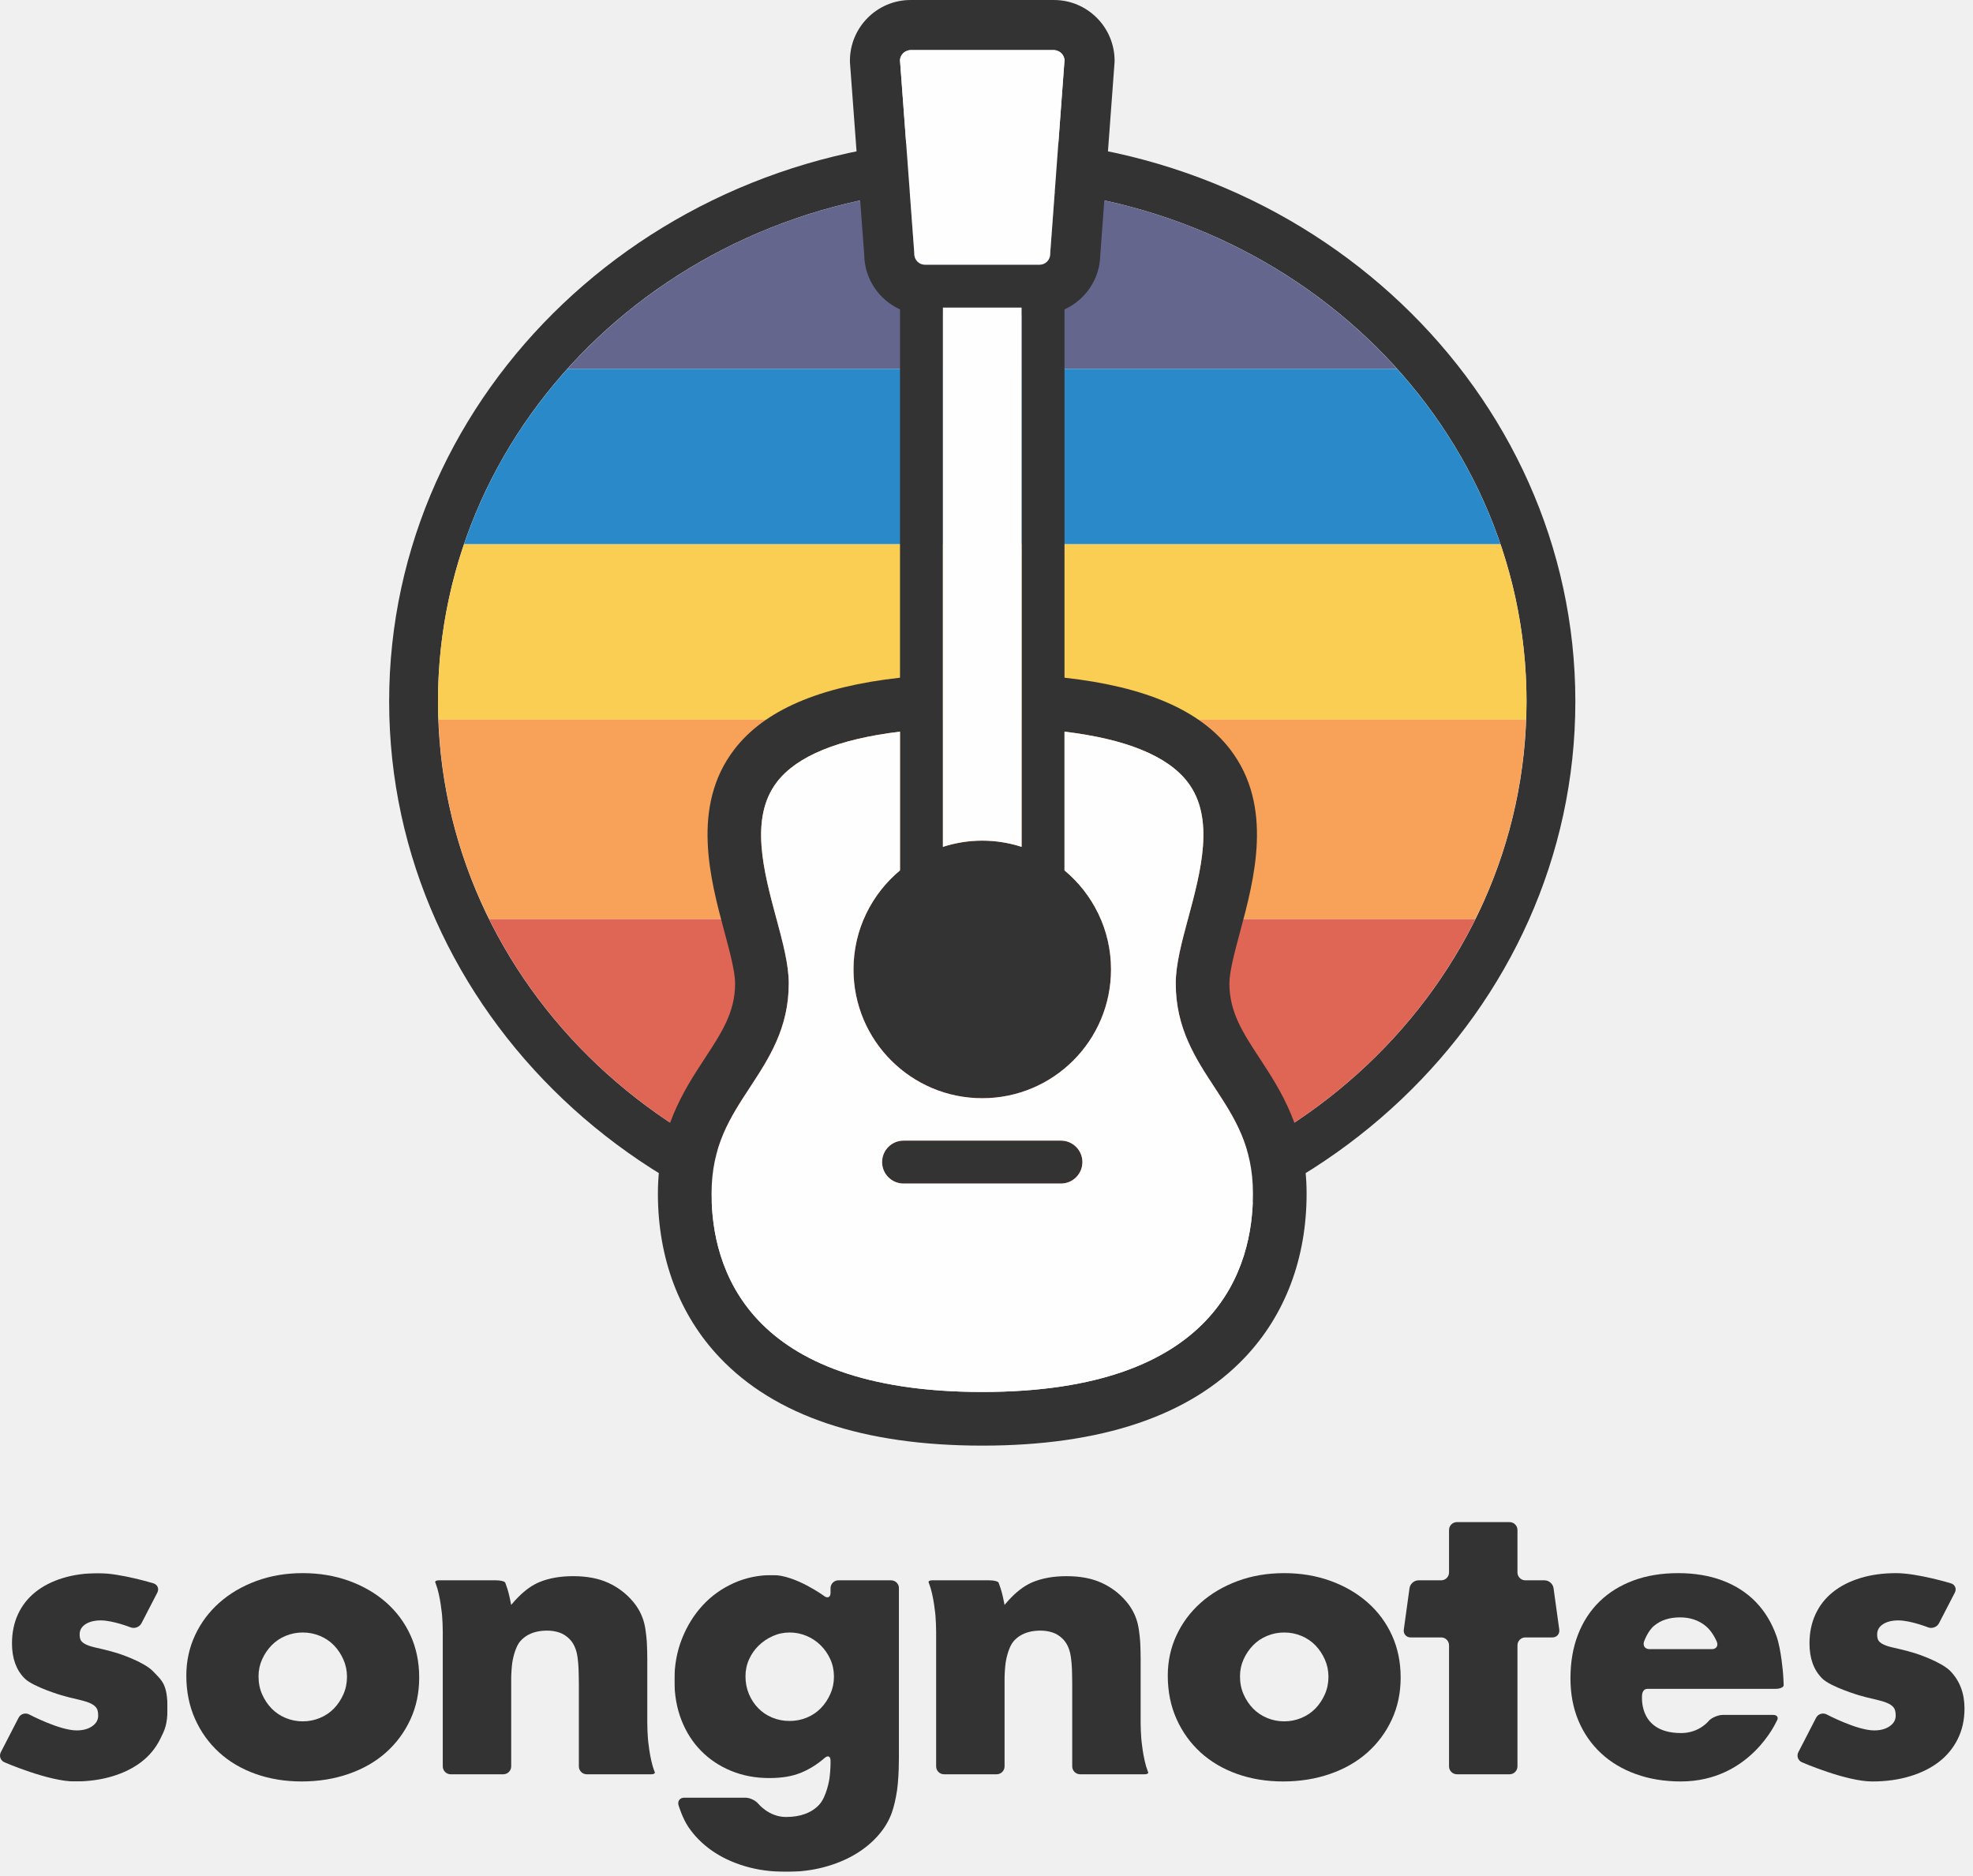
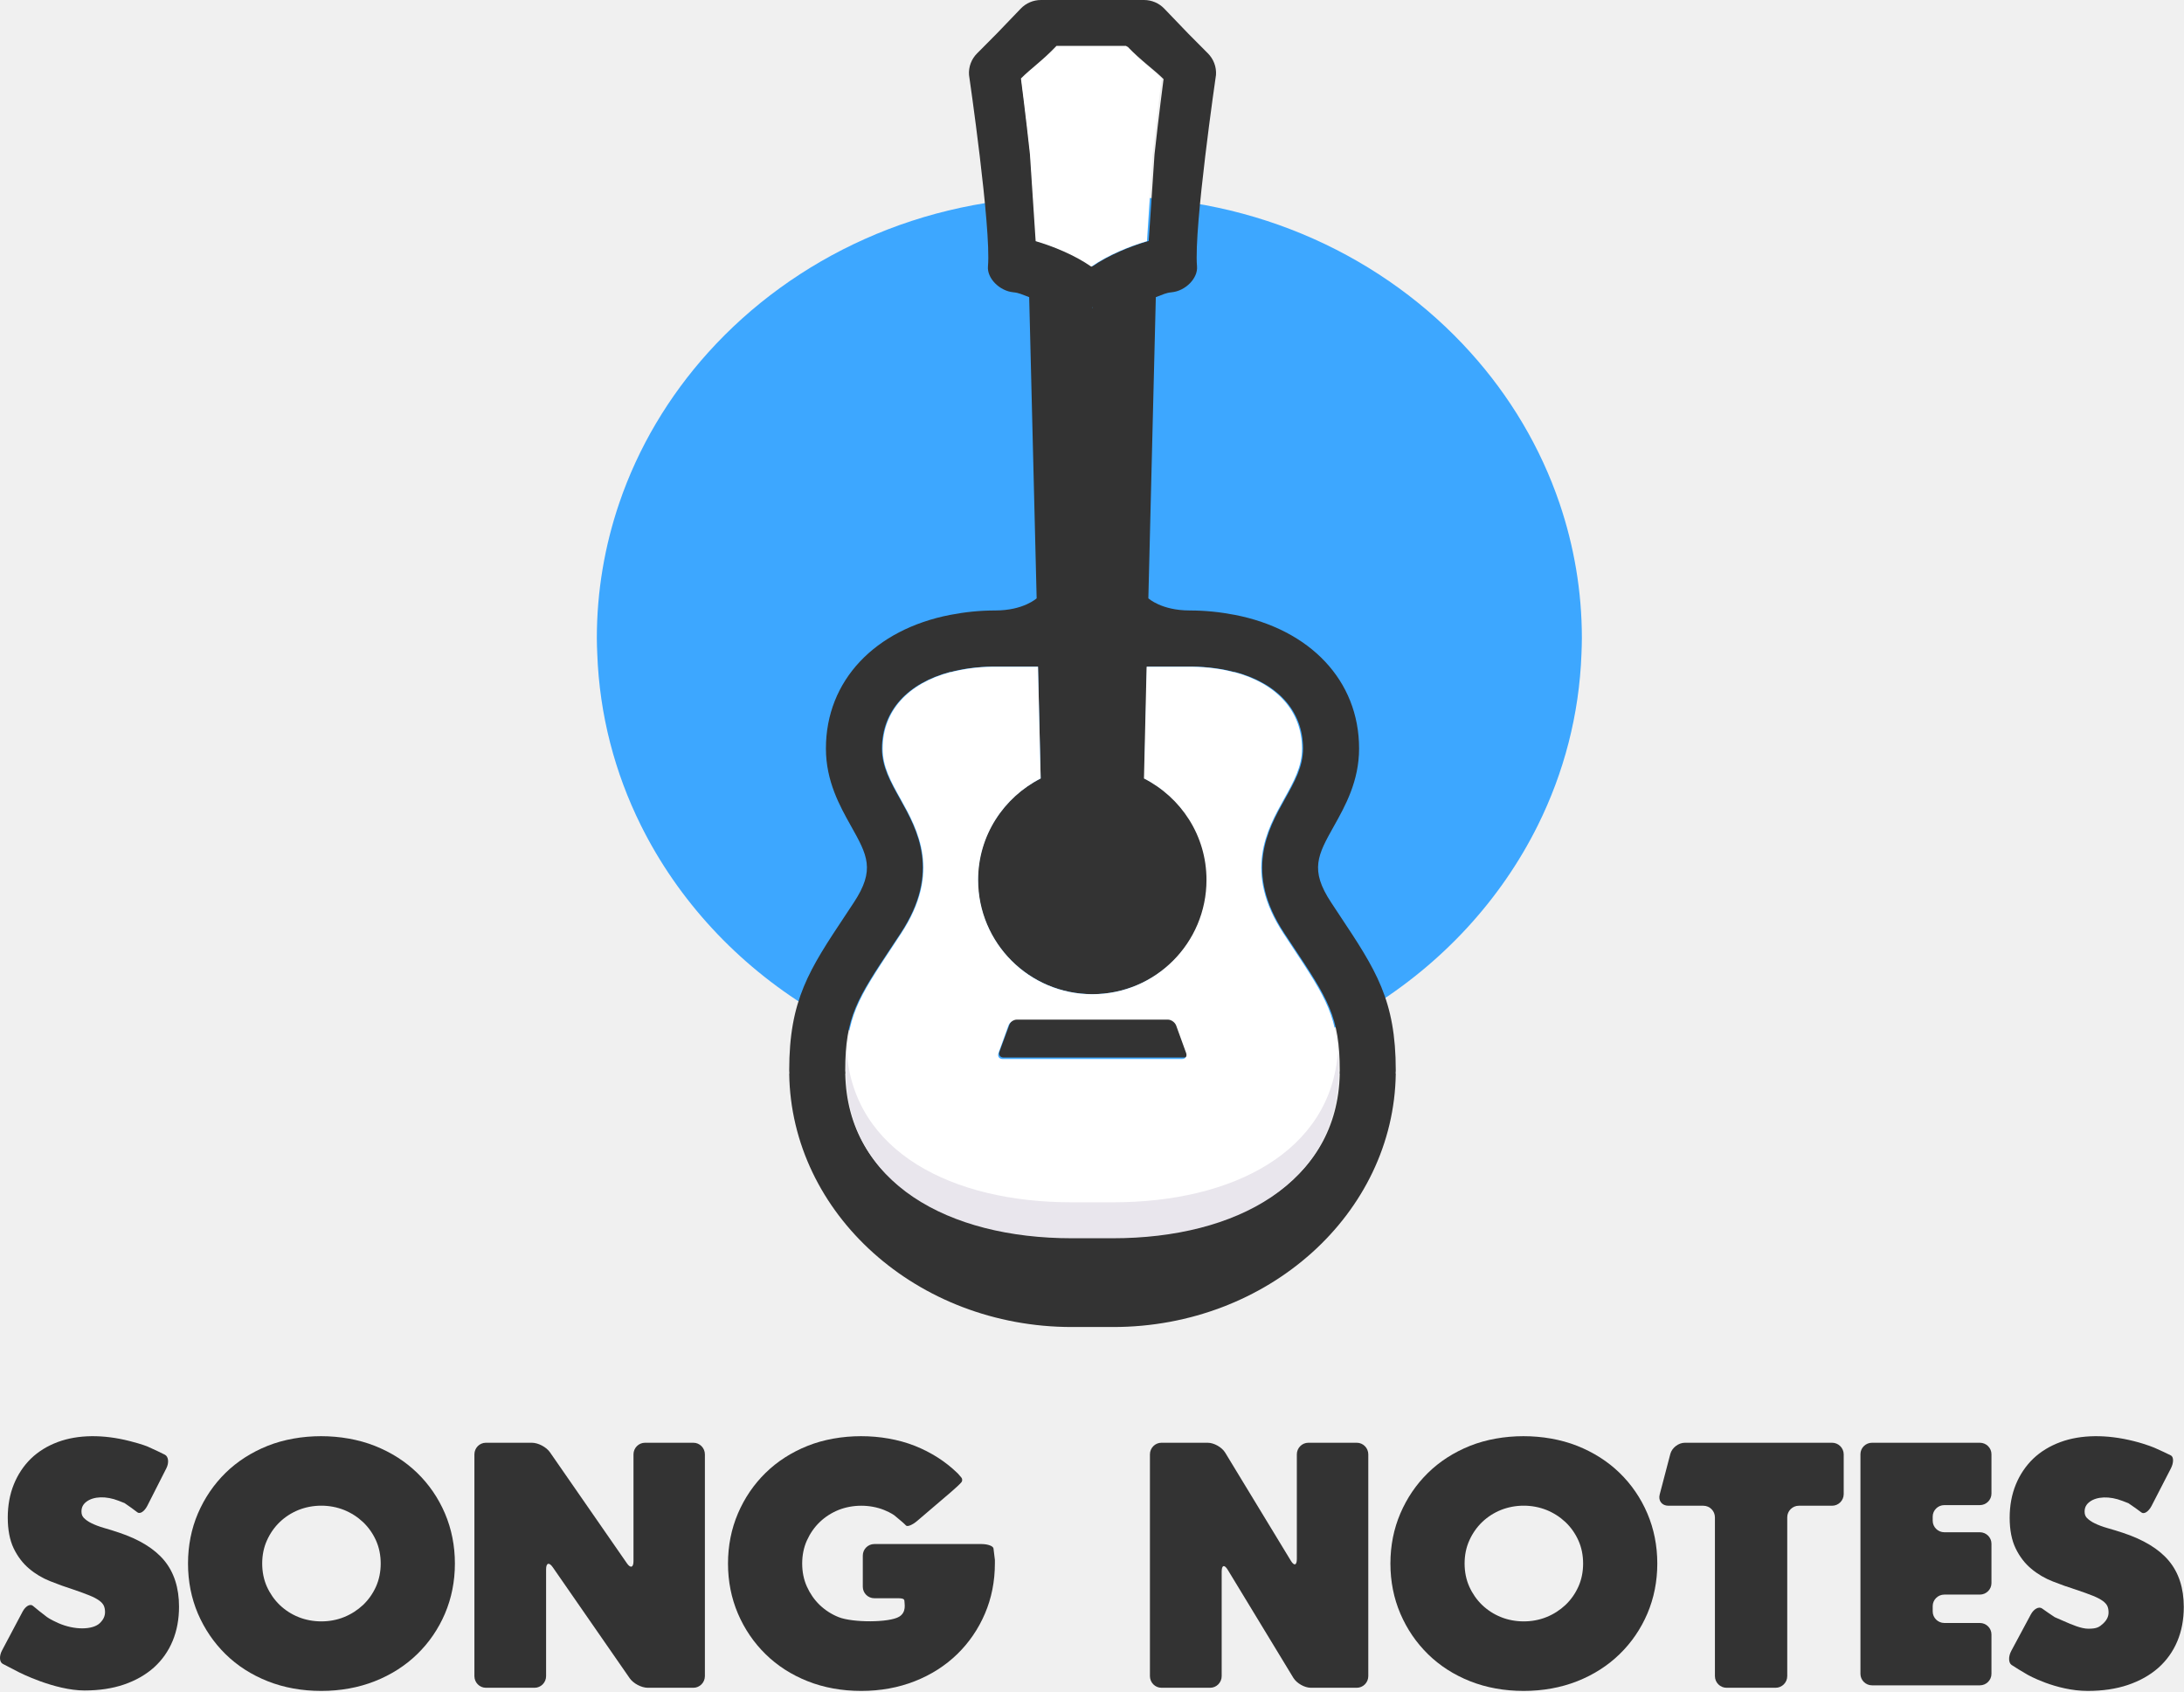
- <svg xmlns="http://www.w3.org/2000/svg" xmlns:xlink="http://www.w3.org/1999/xlink" width="202px" height="192px" viewBox="0 0 202 192" version="1.1">
-   <defs>
-     <polygon id="path-1" points="0 0.423 0 21.75 17.147 21.75 17.147 0.423" />
-     <polygon id="path-3" points="0.048 31 23.039 31 23.039 0.616 0.048 0.616 0.048 31" />
-   </defs>
-   <g id="Page-1" stroke="none" stroke-width="1" fill="none" fill-rule="evenodd">
-     <g id="songnotes-logo-vertical">
-       <g id="Page-1">
-         <g id="Group-3" transform="translate(0, 160.633)">
-           <mask id="mask-2" fill="white">
-             <use xlink:href="#path-1" />
-           </mask>
-           <g id="Clip-2" />
-           <path d="M14.486,5.551 C14.283,5.945 13.778,6.134 13.366,5.971 C13.366,5.971 11.561,5.261 10.323,5.261 C9.677,5.261 9.155,5.39 8.756,5.648 C8.355,5.906 8.155,6.255 8.155,6.693 C8.155,6.926 8.187,7.113 8.252,7.254 C8.316,7.396 8.459,7.532 8.677,7.66 C8.897,7.79 9.219,7.906 9.645,8.009 C10.071,8.113 10.543,8.218 10.543,8.218 C10.975,8.316 11.674,8.506 12.097,8.641 C12.097,8.641 14.71,9.474 15.664,10.467 C16.619,11.461 17.147,11.809 17.147,14.279 C17.147,15.927 16.864,16.486 16.399,17.414 C15.935,18.343 15.29,19.124 14.465,19.756 C13.638,20.389 12.645,20.879 11.484,21.227 C10.323,21.575 9.046,21.75 7.652,21.75 C4.968,21.75 0.457,19.787 0.457,19.787 C0.05,19.611 -0.117,19.143 0.087,18.749 L1.902,15.228 C2.105,14.834 2.592,14.681 2.985,14.887 C2.985,14.887 6.09,16.524 7.845,16.524 C8.49,16.524 9.019,16.383 9.432,16.098 C9.845,15.815 10.051,15.454 10.051,15.015 C10.051,14.757 10.019,14.544 9.955,14.376 C9.89,14.209 9.755,14.053 9.549,13.911 C9.341,13.77 9.039,13.64 8.639,13.525 C8.239,13.408 7.86,13.327 7.86,13.327 C7.426,13.233 6.723,13.054 6.298,12.928 C6.298,12.928 3.387,12.067 2.523,11.202 C1.659,10.338 1.227,9.145 1.227,7.622 C1.227,6.513 1.433,5.512 1.846,4.622 C2.258,3.732 2.852,2.977 3.627,2.358 C4.401,1.738 5.336,1.261 6.433,0.926 C7.529,0.591 8.749,0.423 10.09,0.423 C12.283,0.423 15.706,1.465 15.706,1.465 C16.13,1.594 16.31,2.022 16.107,2.416 L14.486,5.551 Z" id="Fill-1" fill="#333333" mask="url(#mask-2)" />
-         </g>
-         <path d="M26.469,171.622 C26.469,172.293 26.591,172.906 26.836,173.46 C27.081,174.016 27.404,174.499 27.804,174.912 C28.204,175.325 28.681,175.647 29.237,175.879 C29.79,176.112 30.378,176.228 30.997,176.228 C31.616,176.228 32.203,176.112 32.758,175.879 C33.313,175.647 33.79,175.325 34.191,174.912 C34.59,174.499 34.912,174.016 35.158,173.46 C35.403,172.906 35.526,172.306 35.526,171.661 C35.526,171.041 35.403,170.455 35.158,169.899 C34.912,169.345 34.59,168.861 34.191,168.448 C33.79,168.036 33.313,167.712 32.758,167.48 C32.203,167.248 31.616,167.132 30.997,167.132 C30.378,167.132 29.79,167.248 29.237,167.48 C28.681,167.712 28.204,168.036 27.804,168.448 C27.404,168.861 27.081,169.338 26.836,169.88 C26.591,170.422 26.469,171.002 26.469,171.622 M19.076,171.544 C19.076,170.074 19.372,168.7 19.966,167.422 C20.56,166.145 21.385,165.036 22.444,164.094 C23.501,163.152 24.759,162.41 26.217,161.868 C27.675,161.326 29.268,161.055 30.997,161.055 C32.7,161.055 34.281,161.32 35.739,161.849 C37.196,162.378 38.461,163.113 39.532,164.055 C40.602,164.997 41.435,166.12 42.029,167.422 C42.621,168.726 42.918,170.164 42.918,171.738 C42.918,173.312 42.615,174.751 42.009,176.054 C41.403,177.357 40.571,178.479 39.512,179.421 C38.454,180.363 37.184,181.092 35.699,181.608 C34.216,182.124 32.61,182.382 30.881,182.382 C29.178,182.382 27.604,182.124 26.158,181.608 C24.713,181.092 23.469,180.356 22.424,179.402 C21.379,178.447 20.56,177.306 19.966,175.976 C19.372,174.647 19.076,173.17 19.076,171.544" id="Fill-4" fill="#333333" />
-         <g id="Group-8" transform="translate(69, 160.633)">
-           <mask id="mask-4" fill="white">
-             <use xlink:href="#path-3" />
-           </mask>
-           <g id="Clip-7" />
-           <path d="M7.324,10.989 C7.324,11.634 7.44,12.234 7.673,12.789 C7.904,13.344 8.22,13.827 8.621,14.24 C9.02,14.653 9.498,14.975 10.053,15.208 C10.607,15.44 11.208,15.556 11.852,15.556 C12.471,15.556 13.058,15.44 13.614,15.208 C14.169,14.975 14.645,14.653 15.046,14.24 C15.446,13.827 15.768,13.344 16.013,12.789 C16.259,12.234 16.382,11.647 16.382,11.028 C16.382,10.383 16.259,9.789 16.013,9.247 C15.768,8.705 15.439,8.228 15.026,7.815 C14.613,7.403 14.13,7.079 13.575,6.847 C13.02,6.615 12.446,6.499 11.852,6.499 C11.233,6.499 10.653,6.622 10.111,6.867 C9.569,7.112 9.092,7.434 8.679,7.834 C8.265,8.235 7.937,8.705 7.692,9.247 C7.446,9.789 7.324,10.369 7.324,10.989 L7.324,10.989 Z M22.232,1.157 C22.676,1.157 23.039,1.52 23.039,1.964 L23.039,18.853 C23.039,19.296 23.027,20.022 23.013,20.465 C23.013,20.465 22.973,21.761 22.845,22.639 C22.716,23.516 22.535,24.29 22.303,24.962 C21.994,25.813 21.51,26.607 20.851,27.342 C20.194,28.077 19.4,28.716 18.471,29.258 C17.543,29.8 16.491,30.225 15.317,30.535 C14.142,30.844 12.872,31 11.505,31 C9.956,31 8.537,30.806 7.247,30.419 C5.956,30.032 4.828,29.496 3.86,28.813 C2.892,28.129 2.099,27.329 1.479,26.413 C0.86,25.497 0.47,24.186 0.47,24.186 C0.345,23.761 0.603,23.413 1.048,23.413 L7.331,23.413 C7.774,23.413 8.365,23.695 8.644,24.04 C8.644,24.04 9.736,25.387 11.466,25.387 C12.936,25.387 14.065,24.974 14.852,24.149 C15.639,23.322 15.913,21.501 15.913,21.501 C15.979,21.063 16.033,20.341 16.033,19.898 L16.033,19.614 C16.033,19.17 15.762,19.048 15.429,19.342 C15.429,19.342 15.02,19.704 14.543,20.027 C14.065,20.349 13.581,20.614 13.092,20.82 C12.601,21.026 12.085,21.175 11.543,21.265 C11.001,21.355 10.407,21.401 9.762,21.401 C8.344,21.401 7.04,21.155 5.853,20.665 C4.666,20.176 3.64,19.491 2.776,18.614 C1.912,17.737 1.241,16.685 0.763,15.459 C0.286,14.234 0.048,12.873 0.048,11.376 C0.048,9.854 0.305,8.441 0.822,7.137 C1.338,5.835 2.041,4.699 2.93,3.732 C3.821,2.764 4.879,2.003 6.105,1.448 C7.33,0.893 8.666,0.616 10.111,0.616 C12.459,0.616 15.384,2.77 15.384,2.77 C15.741,3.032 16.033,2.885 16.033,2.441 L16.033,1.964 C16.033,1.52 16.395,1.157 16.839,1.157 L22.232,1.157 Z" id="Fill-6" fill="#333333" mask="url(#mask-4)" />
-         </g>
-         <path d="M126.953,171.622 C126.953,172.293 127.075,172.906 127.32,173.46 C127.565,174.016 127.888,174.499 128.288,174.912 C128.688,175.325 129.165,175.647 129.721,175.879 C130.274,176.112 130.862,176.228 131.481,176.228 C132.1,176.228 132.687,176.112 133.242,175.879 C133.797,175.647 134.274,175.325 134.675,174.912 C135.074,174.499 135.396,174.016 135.642,173.46 C135.887,172.906 136.01,172.306 136.01,171.661 C136.01,171.041 135.887,170.455 135.642,169.899 C135.396,169.345 135.074,168.861 134.675,168.448 C134.274,168.036 133.797,167.712 133.242,167.48 C132.687,167.248 132.1,167.132 131.481,167.132 C130.862,167.132 130.274,167.248 129.721,167.48 C129.165,167.712 128.688,168.036 128.288,168.448 C127.888,168.861 127.565,169.338 127.32,169.88 C127.075,170.422 126.953,171.002 126.953,171.622 M119.56,171.544 C119.56,170.074 119.856,168.7 120.45,167.422 C121.044,166.145 121.869,165.036 122.928,164.094 C123.985,163.152 125.243,162.41 126.701,161.868 C128.159,161.326 129.752,161.055 131.481,161.055 C133.184,161.055 134.765,161.32 136.223,161.849 C137.68,162.378 138.944,163.113 140.016,164.055 C141.086,164.997 141.919,166.12 142.513,167.422 C143.105,168.726 143.402,170.164 143.402,171.738 C143.402,173.312 143.099,174.751 142.493,176.054 C141.887,177.357 141.055,178.479 139.996,179.421 C138.938,180.363 137.668,181.092 136.183,181.608 C134.7,182.124 133.094,182.382 131.365,182.382 C129.662,182.382 128.088,182.124 126.642,181.608 C125.197,181.092 123.953,180.356 122.908,179.402 C121.863,178.447 121.044,177.306 120.45,175.976 C119.856,174.647 119.56,173.17 119.56,171.544" id="Fill-9" fill="#333333" />
-         <path d="M156.167,167.636 C155.724,167.636 155.361,167.999 155.361,168.442 L155.361,180.841 C155.361,181.284 154.998,181.647 154.555,181.647 L149.161,181.647 C148.718,181.647 148.355,181.284 148.355,180.841 L148.355,168.442 C148.355,167.999 147.992,167.636 147.549,167.636 L144.42,167.636 C143.977,167.636 143.663,167.277 143.724,166.837 L144.31,162.59 C144.371,162.151 144.783,161.791 145.227,161.791 L147.549,161.791 C147.992,161.791 148.355,161.428 148.355,160.985 L148.355,156.637 C148.355,156.194 148.718,155.831 149.161,155.831 L154.555,155.831 C154.998,155.831 155.361,156.194 155.361,156.637 L155.361,160.985 C155.361,161.428 155.724,161.791 156.167,161.791 L158.139,161.791 C158.582,161.791 158.994,162.151 159.055,162.59 L159.641,166.837 C159.701,167.277 159.388,167.636 158.944,167.636 L156.167,167.636 Z" id="Fill-11" fill="#333333" />
-         <path d="M175.268,168.835 C175.712,168.835 175.94,168.499 175.774,168.087 C175.774,168.087 175.365,167.068 174.643,166.474 C173.92,165.881 173.042,165.584 172.011,165.584 C170.927,165.584 170.042,165.868 169.36,166.436 C168.675,167.003 168.319,168.07 168.319,168.07 C168.178,168.491 168.425,168.835 168.87,168.835 L175.268,168.835 Z M168.675,172.899 C168.232,172.899 168.11,173.326 168.11,173.669 C168.11,174.011 167.904,177.428 172.126,177.428 C174.014,177.428 174.992,176.13 174.992,176.13 C175.311,175.822 175.934,175.57 176.378,175.57 L181.539,175.57 C181.982,175.57 182.136,175.867 181.881,176.23 C181.881,176.23 179.179,182.382 172.088,182.382 C170.411,182.382 168.875,182.13 167.482,181.627 C166.088,181.124 164.895,180.408 163.902,179.479 C162.909,178.55 162.141,177.441 161.599,176.15 C161.057,174.86 160.787,173.416 160.787,171.815 C160.787,170.165 161.043,168.674 161.56,167.345 C162.076,166.016 162.812,164.887 163.766,163.958 C164.721,163.029 165.876,162.313 167.23,161.81 C168.585,161.307 170.114,161.055 171.817,161.055 C173.495,161.055 175.004,161.307 176.346,161.81 C177.687,162.313 178.823,163.043 179.752,163.997 C180.681,164.952 181.39,166.12 181.88,167.5 C182.371,168.88 182.556,171.36 182.556,171.36 C182.589,171.802 182.616,172.329 182.616,172.532 C182.616,172.734 182.253,172.899 181.81,172.899 L168.675,172.899 Z" id="Fill-13" fill="#333333" />
-         <path d="M198.519,166.184 C198.316,166.578 197.811,166.767 197.399,166.604 C197.399,166.604 195.594,165.894 194.356,165.894 C193.711,165.894 193.188,166.023 192.789,166.281 C192.388,166.539 192.188,166.888 192.188,167.326 C192.188,167.559 192.22,167.746 192.286,167.887 C192.349,168.029 192.492,168.165 192.71,168.293 C192.93,168.423 193.253,168.539 193.678,168.642 C194.104,168.746 194.576,168.851 194.576,168.851 C195.008,168.949 195.708,169.139 196.13,169.274 C196.13,169.274 198.743,170.107 199.698,171.1 C200.652,172.094 201.129,173.364 201.129,174.912 C201.129,176.073 200.897,177.119 200.433,178.047 C199.968,178.976 199.324,179.757 198.498,180.389 C197.671,181.022 196.678,181.512 195.517,181.86 C194.356,182.208 193.079,182.383 191.685,182.383 C189.001,182.383 184.49,180.42 184.49,180.42 C184.083,180.244 183.917,179.776 184.121,179.382 L185.936,175.861 C186.139,175.467 186.626,175.314 187.019,175.52 C187.019,175.52 190.123,177.157 191.879,177.157 C192.524,177.157 193.052,177.016 193.465,176.731 C193.878,176.448 194.085,176.087 194.085,175.648 C194.085,175.39 194.052,175.177 193.989,175.009 C193.923,174.842 193.789,174.686 193.582,174.544 C193.375,174.403 193.072,174.273 192.672,174.158 C192.272,174.041 191.893,173.96 191.893,173.96 C191.459,173.866 190.757,173.687 190.331,173.561 C190.331,173.561 187.421,172.7 186.557,171.835 C185.692,170.971 185.26,169.778 185.26,168.255 C185.26,167.146 185.466,166.145 185.879,165.255 C186.291,164.365 186.886,163.61 187.66,162.991 C188.434,162.371 189.37,161.894 190.466,161.559 C191.563,161.224 192.782,161.056 194.123,161.056 C196.317,161.056 199.739,162.098 199.739,162.098 C200.164,162.227 200.343,162.655 200.14,163.049 L198.519,166.184 Z" id="Fill-15" fill="#333333" />
-         <path d="M66.987,181.299 C66.509,180.073 66.338,178.019 66.338,178.019 C66.301,177.577 66.271,176.853 66.271,176.409 L66.271,169.836 C66.271,169.392 66.253,168.667 66.229,168.224 C66.229,168.224 66.168,167.03 65.962,166.204 C65.755,165.378 65.368,164.63 64.8,163.959 C64.103,163.133 63.258,162.495 62.265,162.043 C61.271,161.591 60.078,161.365 58.685,161.365 C57.369,161.365 56.22,161.566 55.24,161.966 C55.084,162.029 54.928,162.106 54.773,162.189 C54.002,162.6 53.239,163.249 52.484,164.135 L52.435,164.193 C52.382,164.256 52.337,164.312 52.337,164.312 C52.337,164.312 52.265,163.973 52.178,163.538 C52.178,163.538 52.035,162.825 51.768,162.14 L51.721,162.019 C51.662,161.894 51.251,161.791 50.806,161.791 L46.137,161.791 L44.896,161.791 C44.657,161.791 44.509,161.894 44.569,162.019 L44.616,162.14 C45.093,163.365 45.264,165.42 45.264,165.42 C45.301,165.861 45.332,166.586 45.332,167.029 L45.332,180.841 C45.332,181.284 45.694,181.647 46.137,181.647 L51.531,181.647 C51.974,181.647 52.337,181.284 52.337,180.841 L52.337,171.848 C52.337,171.405 52.385,170.682 52.445,170.243 C52.445,170.243 52.653,168.714 53.285,168.004 C53.675,167.566 54.172,167.264 54.773,167.096 C55.146,166.992 55.559,166.939 56.014,166.939 C56.453,166.939 56.865,167.004 57.253,167.132 C57.64,167.262 57.988,167.481 58.298,167.791 C58.659,168.153 58.911,168.636 59.052,169.242 C59.194,169.849 59.233,170.817 59.233,170.817 C59.251,171.26 59.265,171.986 59.265,172.429 L59.265,180.841 C59.265,181.284 59.628,181.647 60.072,181.647 L65.465,181.647 L66.707,181.647 C66.946,181.647 67.093,181.545 67.034,181.419 L66.987,181.299 Z" id="Fill-17" fill="#333333" />
-         <path d="M117.499,181.299 C117.02,180.073 116.85,178.019 116.85,178.019 C116.812,177.577 116.782,176.853 116.782,176.409 L116.782,169.836 C116.782,169.392 116.764,168.667 116.742,168.224 C116.742,168.224 116.68,167.03 116.474,166.204 C116.267,165.378 115.879,164.63 115.311,163.959 C114.615,163.133 113.769,162.495 112.776,162.043 C111.784,161.591 110.591,161.365 109.197,161.365 C107.88,161.365 106.733,161.566 105.752,161.966 C105.597,162.029 105.441,162.106 105.285,162.189 C104.514,162.6 103.751,163.249 102.996,164.135 L102.947,164.193 C102.894,164.256 102.85,164.312 102.85,164.312 C102.85,164.312 102.778,163.973 102.691,163.538 C102.691,163.538 102.547,162.825 102.279,162.14 L102.234,162.019 C102.174,161.894 101.763,161.791 101.319,161.791 L96.65,161.791 L95.407,161.791 C95.168,161.791 95.02,161.894 95.081,162.019 L95.127,162.14 C95.605,163.365 95.776,165.42 95.776,165.42 C95.812,165.861 95.844,166.586 95.844,167.029 L95.844,180.841 C95.844,181.284 96.207,181.647 96.65,181.647 L102.043,181.647 C102.487,181.647 102.85,181.284 102.85,180.841 L102.85,171.848 C102.85,171.405 102.897,170.682 102.957,170.243 C102.957,170.243 103.165,168.714 103.797,168.004 C104.186,167.566 104.684,167.264 105.285,167.096 C105.659,166.992 106.072,166.939 106.525,166.939 C106.965,166.939 107.377,167.004 107.764,167.132 C108.151,167.262 108.501,167.481 108.811,167.791 C109.171,168.153 109.422,168.636 109.564,169.242 C109.707,169.849 109.745,170.817 109.745,170.817 C109.763,171.26 109.776,171.986 109.776,172.429 L109.776,180.841 C109.776,181.284 110.141,181.647 110.584,181.647 L115.978,181.647 L117.219,181.647 C117.457,181.647 117.605,181.545 117.546,181.419 L117.499,181.299 Z" id="Fill-19" fill="#333333" />
-         <path d="M119.972,24.882 L119.972,23.91 L119.225,23.91 C119.639,24.048 119.947,24.423 119.972,24.882" id="Fill-21" fill="#020303" />
-         <path d="M103.876,23.91 L103.129,23.91 L103.129,24.883 C103.154,24.422 103.463,24.049 103.876,23.91" id="Fill-23" fill="#020303" />
-         <path d="M100.565,14.19 C67.083,14.19 39.842,40.042 39.842,71.817 C39.842,103.592 67.083,129.444 100.565,129.444 C134.047,129.444 161.288,103.592 161.288,71.817 C161.288,40.042 134.047,14.19 100.565,14.19 M100.565,19.19 C131.339,19.19 156.288,42.752 156.288,71.817 C156.288,100.882 131.339,124.444 100.565,124.444 C69.79,124.444 44.842,100.882 44.842,71.817 C44.842,42.752 69.79,19.19 100.565,19.19" id="Fill-25" fill="#333333" />
-         <path d="M58.096,37.764 L143.034,37.764 C132.813,26.405 117.585,19.191 100.565,19.191 C83.544,19.191 68.317,26.405 58.096,37.764" id="Fill-27" fill="#64668E" />
-         <path d="M47.507,55.72 L153.622,55.72 C151.357,49.056 147.723,42.976 143.033,37.765 L58.096,37.765 C53.406,42.976 49.773,49.056 47.507,55.72" id="Fill-29" fill="#2A89C8" />
-         <path d="M44.842,71.818 C44.842,72.441 44.868,73.057 44.892,73.675 L156.238,73.675 C156.26,73.057 156.287,72.441 156.287,71.818 C156.287,66.202 155.347,60.795 153.622,55.72 L47.507,55.72 C45.782,60.795 44.842,66.202 44.842,71.818" id="Fill-31" fill="#FACD53" />
-         <path d="M50.084,94.106 L151.045,94.106 C154.139,87.866 155.97,80.959 156.237,73.674 L44.892,73.674 C45.159,80.959 46.989,87.866 50.084,94.106" id="Fill-33" fill="#F8A259" />
-         <path d="M151.045,94.106 L50.084,94.106 C58.971,112.026 78.228,124.444 100.565,124.444 C122.901,124.444 142.158,112.026 151.045,94.106" id="Fill-35" fill="#DF6555" />
-         <path d="M96.538,69.048 L96.538,32.226 L104.592,32.226 L104.592,69.048 L104.592,71.792 L104.592,74.539 L104.592,78.012 L104.592,86.699 C103.322,86.293 101.971,86.068 100.565,86.068 C99.16,86.068 97.809,86.293 96.538,86.699 L96.538,78.012 L96.538,74.539 L96.538,71.792 L96.538,69.048 Z M92.891,5.194 C92.996,5.158 93.104,5.127 93.222,5.127 L107.908,5.127 C108.025,5.127 108.134,5.158 108.24,5.194 C108.653,5.331 108.961,5.705 108.986,6.165 L107.529,25.83 C107.525,25.887 107.523,25.944 107.523,26.001 C107.523,26.607 107.039,27.099 106.443,27.099 L104.592,27.099 L96.538,27.099 L94.686,27.099 C94.092,27.099 93.607,26.607 93.607,26.001 C93.607,25.944 93.605,25.887 93.601,25.83 L92.144,6.165 C92.169,5.705 92.477,5.331 92.891,5.194 L92.891,5.194 Z M100.566,142.507 C76.451,142.507 72.85,129.782 72.85,122.196 C72.85,117.323 74.754,114.418 76.77,111.341 C78.728,108.353 80.754,105.263 80.754,100.679 C80.754,98.736 80.137,96.441 79.482,94.011 C78.187,89.199 76.721,83.746 79.538,80.071 C81.59,77.393 85.824,75.668 92.144,74.904 L92.144,89.11 C89.235,91.529 87.382,95.173 87.382,99.251 C87.382,106.532 93.284,112.434 100.565,112.434 C107.846,112.434 113.748,106.532 113.748,99.251 C113.748,95.173 111.895,91.529 108.986,89.11 L108.986,74.904 C115.307,75.668 119.541,77.393 121.594,80.07 C124.41,83.745 122.943,89.199 121.647,94.01 C120.993,96.441 120.376,98.736 120.376,100.679 C120.376,105.263 122.401,108.354 124.36,111.341 C126.376,114.418 128.28,117.323 128.28,122.196 C128.28,129.782 124.68,142.507 100.566,142.507 L100.566,142.507 Z M128.954,108.33 C127.23,105.7 125.869,103.623 125.869,100.679 C125.869,99.461 126.42,97.416 126.952,95.438 C128.415,90.002 130.419,82.556 125.953,76.729 C122.886,72.726 117.294,70.303 108.986,69.382 L108.986,31.674 C111.115,30.709 112.611,28.579 112.649,26.097 L114.109,6.397 C114.112,6.34 114.115,6.283 114.115,6.226 C114.115,2.793 111.331,0.001 107.908,0.001 L93.222,0.001 C89.8,0.001 87.016,2.793 87.016,6.226 C87.016,6.283 87.017,6.34 87.021,6.397 L88.481,26.097 C88.519,28.579 90.016,30.709 92.144,31.674 L92.144,69.383 C83.837,70.303 78.246,72.727 75.178,76.729 C70.711,82.556 72.715,90.002 74.179,95.439 C74.711,97.416 75.261,99.462 75.261,100.679 C75.261,103.623 73.899,105.699 72.177,108.329 C70.029,111.607 67.357,115.683 67.357,122.196 C67.357,128.811 69.543,134.613 73.679,138.976 C79.355,144.964 88.401,148.001 100.566,148.001 C112.73,148.001 121.776,144.964 127.453,138.975 C131.588,134.613 133.773,128.811 133.773,122.196 C133.773,115.683 131.101,111.606 128.954,108.33 L128.954,108.33 Z" id="Fill-37" fill="#333333" />
-         <path d="M108.621,116.774 L92.508,116.774 C91.294,116.774 90.311,117.758 90.311,118.971 C90.311,120.185 91.294,121.169 92.508,121.169 L108.621,121.169 C109.835,121.169 110.819,120.185 110.819,118.971 C110.819,117.758 109.835,116.774 108.621,116.774" id="Fill-39" fill="#333333" />
-         <path d="M108.621,121.169 L92.508,121.169 C91.294,121.169 90.311,120.185 90.311,118.972 C90.311,117.758 91.294,116.774 92.508,116.774 L108.621,116.774 C109.835,116.774 110.819,117.758 110.819,118.972 C110.819,120.185 109.835,121.169 108.621,121.169 M124.359,111.341 C122.4,108.354 120.376,105.263 120.376,100.679 C120.376,98.736 120.993,96.44 121.647,94.01 C122.942,89.199 124.409,83.745 121.594,80.07 C119.54,77.393 115.306,75.668 108.986,74.904 L108.986,89.11 C111.894,91.529 113.748,95.173 113.748,99.251 C113.748,106.532 107.846,112.434 100.564,112.434 C93.284,112.434 87.382,106.532 87.382,99.251 C87.382,95.173 89.234,91.529 92.144,89.11 L92.144,74.904 C85.823,75.668 81.59,77.393 79.537,80.071 C76.721,83.746 78.186,89.199 79.481,94.011 C80.136,96.441 80.754,98.736 80.754,100.679 C80.754,105.263 78.728,108.353 76.769,111.341 C74.754,114.418 72.85,117.323 72.85,122.196 C72.85,129.782 76.451,142.507 100.566,142.507 C124.68,142.507 128.28,129.782 128.28,122.196 C128.28,117.323 126.376,114.418 124.359,111.341" id="Fill-41" fill="#FEFEFE" />
-         <path d="M93.607,26 C93.607,26.606 94.091,27.099 94.686,27.099 L96.538,27.099 L104.591,27.099 L106.443,27.099 C107.039,27.099 107.523,26.606 107.523,26 C107.523,25.943 107.525,25.887 107.529,25.83 L108.986,6.165 C108.961,5.705 108.653,5.331 108.24,5.193 C108.133,5.157 108.025,5.126 107.908,5.126 L93.221,5.126 C93.104,5.126 92.996,5.157 92.89,5.193 C92.477,5.331 92.169,5.705 92.144,6.165 L93.601,25.83 C93.605,25.887 93.607,25.943 93.607,26" id="Fill-43" fill="#FEFEFE" />
-         <path d="M96.538,68.81 L96.538,71.591 L96.538,74.375 L96.538,77.894 L96.538,86.699 C97.809,86.286 99.16,86.059 100.565,86.059 C101.971,86.059 103.322,86.286 104.592,86.699 L104.592,77.894 L104.592,74.375 L104.592,71.591 L104.592,68.81 L104.592,31.493 L96.538,31.493 L96.538,68.81 Z" id="Fill-45" fill="#FEFEFE" />
-       </g>
-     </g>
+ <svg xmlns="http://www.w3.org/2000/svg" width="999px" height="774px" viewBox="0 0 999 774" version="1.1">
+   <defs />
+   <g id="Artboard-Copy-13" stroke="none" stroke-width="1" fill="none" fill-rule="evenodd">
+     <path d="M713.339,230.191 C704.636,204.619 690.68,181.277 672.669,161.28 C633.429,117.685 574.945,90 509.583,90 C505.795,90 502.03,90.105 498.288,90.29 C494.547,90.105 490.793,90 486.994,90 C421.631,90 363.148,117.685 323.896,161.28 C305.896,181.277 291.941,204.619 283.237,230.191 C276.614,249.677 273,270.429 273,291.971 C273,294.363 273.105,296.732 273.198,299.113 C274.22,327.065 281.25,353.577 293.137,377.535 C327.265,446.294 401.215,493.965 486.994,493.965 C490.793,493.965 494.535,493.756 498.288,493.57 C502.03,493.756 505.783,493.965 509.583,493.965 C595.362,493.965 669.311,446.294 703.439,377.535 C715.326,353.577 722.357,327.065 723.391,299.113 C723.472,296.732 723.577,294.363 723.577,291.971 C723.577,270.429 719.963,249.677 713.339,230.191" id="Fill-1-Copy" fill="#3DA7FF" />
+     <path d="M612.825,491.133 C611.904,540.813 565.806,565.805 509.198,565.805 L499.724,565.805 L490.262,565.805 C433.654,565.805 387.545,540.813 386.636,491.133 L386.717,491.133 C386.706,490.633 386.624,490.156 386.624,489.656 C386.624,465.095 392.043,456.935 408.135,432.723 L411.957,426.946 C430.426,398.955 419.589,379.578 411.666,365.443 C407.238,357.539 403.416,350.716 403.416,342.428 C403.416,325.132 415.185,312.52 434.598,307.382 L434.598,307.464 C440.354,305.941 446.763,305.057 453.766,304.93 L474.788,304.93 L476.011,356.075 C459.033,364.734 447.288,382.159 447.288,402.477 C447.288,431.363 470.768,454.785 499.724,454.785 C528.693,454.785 552.161,431.363 552.161,402.477 C552.161,382.159 540.427,364.734 523.449,356.075 L524.673,304.93 L545.682,304.93 C552.697,305.057 559.106,305.941 564.862,307.464 L564.862,307.382 C584.276,312.52 596.045,325.132 596.045,342.428 C596.045,350.716 592.211,357.539 587.795,365.443 C579.871,379.578 569.022,398.955 587.492,426.946 L591.314,432.723 C607.406,456.935 612.825,465.095 612.825,489.656 C612.825,490.156 612.755,490.633 612.743,491.133 L612.825,491.133 Z M499.678,140.568 C499.701,140.498 499.713,140.533 499.724,140.51 C499.748,140.533 499.748,140.498 499.783,140.568 L499.771,140.579 C499.783,140.603 499.783,140.591 499.806,140.649 L499.794,140.649 C499.794,140.951 499.759,140.963 499.724,140.882 C499.689,140.963 499.654,140.951 499.654,140.649 L499.643,140.649 C499.666,140.591 499.678,140.603 499.689,140.579 L499.678,140.568 Z M474.007,110.206 L471.362,70.615 C469.404,52.784 467.214,36.185 467.214,36.185 C471.548,31.849 477.433,27.874 483.632,21.376 L499.724,21.376 L515.817,21.376 C522.027,27.874 527.9,31.849 532.235,36.185 C532.235,36.185 530.044,52.784 528.098,70.615 L525.442,110.206 C517.413,112.543 507.485,116.495 499.724,121.83 C491.964,116.495 482.047,112.543 474.007,110.206 Z M638.449,489.656 C638.449,457.4 629.301,443.614 612.685,418.6 L608.909,412.881 C598.993,397.874 602.733,391.19 610.168,377.904 C615.295,368.756 621.669,357.365 621.669,342.428 C621.669,311.206 599.121,287.959 564.862,281.287 C564.839,281.275 564.816,281.275 564.804,281.275 C564.769,281.263 564.746,281.252 564.711,281.252 L564.711,281.263 C558.22,280.008 551.38,279.264 544.156,279.264 C531.256,279.264 525.279,273.708 525.279,273.708 L528.693,135.941 C532.34,134.628 533.109,133.989 536.034,133.698 C542.256,133.059 548.024,127.305 547.535,121.83 C545.985,104.324 556.216,34.267 556.216,34.267 C556.473,30.594 555.098,26.979 552.487,24.387 C543.853,15.762 543.853,15.762 532.573,3.964 C530.161,1.43 526.805,0 523.298,0 L499.724,0 L476.163,0 C472.655,0 469.299,1.43 466.887,3.964 C455.608,15.762 455.608,15.762 446.973,24.387 C444.351,26.979 442.988,30.594 443.244,34.267 C443.244,34.267 453.463,104.324 451.914,121.83 C451.424,127.305 457.204,133.059 463.426,133.698 C466.351,133.989 467.109,134.628 470.768,135.941 L474.182,273.708 C474.182,273.708 468.204,279.264 455.305,279.264 C448.068,279.264 441.228,280.008 434.749,281.263 L434.749,281.252 C434.714,281.252 434.679,281.263 434.645,281.275 C434.633,281.275 434.61,281.275 434.598,281.287 C400.339,287.959 377.791,311.206 377.791,342.428 C377.791,357.365 384.154,368.756 389.281,377.904 C396.727,391.19 400.456,397.874 390.539,412.881 L386.764,418.6 C370.147,443.614 361,457.4 361,489.656 C361,490.156 361.082,490.633 361.082,491.133 L361,491.133 C361.886,555.192 419.496,607.058 490.262,607.058 L499.724,607.058 L509.198,607.058 C579.964,607.058 637.575,555.192 638.449,491.133 L638.367,491.133 C638.379,490.633 638.449,490.156 638.449,489.656 Z" id="Fill-3-Copy" fill="#333333" />
+     <path d="M534.949,466 L500.284,466 L465.62,466 C464.022,466 462.285,467.203 461.737,468.692 L457.166,481.065 C456.618,482.542 457.47,483.757 459.055,483.757 L468.791,483.757 L500.284,483.757 L531.777,483.757 L541.502,483.757 C543.099,483.757 543.939,482.542 543.402,481.065 L538.832,468.692 C538.284,467.203 536.535,466 534.949,466" id="Fill-5-Copy" fill="#333333" />
+     <path d="M540.682,484.442 L530.991,484.442 L499.644,484.442 L468.309,484.442 L458.618,484.442 C457.028,484.442 456.181,483.222 456.727,481.723 L461.276,469.172 C461.821,467.661 463.562,466.429 465.141,466.429 L499.644,466.429 L534.159,466.429 C535.738,466.429 537.467,467.661 538.012,469.172 L542.562,481.723 C543.107,483.222 542.26,484.442 540.682,484.442 M590.864,432.751 L587.058,426.976 C568.663,398.992 579.468,379.619 587.348,365.488 C591.758,357.586 595.565,350.764 595.565,342.478 C595.565,325.186 583.855,312.577 564.52,307.452 L564.52,307.522 C558.786,306.011 552.403,305.116 545.417,305 L524.48,305 L523.273,356.121 C540.183,364.779 551.869,382.199 551.869,402.513 C551.869,431.403 528.496,454.808 499.644,454.808 C470.804,454.808 447.419,431.403 447.419,402.513 C447.419,382.199 459.117,364.779 476.027,356.121 L474.808,305 L453.872,305 C446.897,305.116 440.514,306.011 434.78,307.522 L434.78,307.452 C415.434,312.577 403.724,325.186 403.724,342.478 C403.724,350.764 407.53,357.586 411.94,365.488 C419.821,379.619 430.626,398.992 412.231,426.976 L408.424,432.751 C392.397,456.958 387,465.116 387,489.672 C387,490.171 387.081,490.648 387.093,491.148 L387.012,491.148 C387.917,540.828 433.829,565.802 490.22,565.802 L499.644,565.802 L509.08,565.802 C565.46,565.802 611.371,540.828 612.288,491.148 L612.207,491.148 C612.219,490.648 612.288,490.171 612.288,489.672 C612.288,465.116 606.892,456.958 590.864,432.751" id="Fill-7-Copy" fill="#FFFFFF" />
+     <path d="M524.643,110.317 L527.261,70.514 C529.199,52.588 531.368,35.9 531.368,35.9 C527.065,31.541 521.251,27.533 515.115,21 L499.184,21 L483.254,21 C477.105,27.533 471.291,31.541 467,35.9 C467,35.9 469.169,52.588 471.107,70.514 L473.725,110.317 C481.673,112.654 491.501,116.627 499.184,121.991 C506.867,116.627 516.695,112.654 524.643,110.317" id="Fill-9-Copy" fill="#FFFFFF" />
+     <path d="M611.987,481 C608.76,526.883 563.928,550.011 509.08,550.011 L499.644,550.011 L490.22,550.011 C435.361,550.011 390.528,526.883 387.302,481 C387.116,483.735 387,486.656 387,489.894 C387,490.396 387.081,490.875 387.093,491.378 L387.012,491.378 C387.917,541.327 433.829,566.454 490.22,566.454 L499.644,566.454 L509.08,566.454 C565.46,566.454 611.371,541.327 612.288,491.378 L612.207,491.378 C612.219,490.875 612.288,490.396 612.288,489.894 C612.288,486.656 612.184,483.735 611.987,481" id="Fill-11-Copy" fill="#E9E6ED" />
+     <path d="M75.107,713.835 C70.68,708.491 63.71,704.204 54.394,701.096 C52.128,700.328 49.849,699.627 47.543,698.966 C45.408,698.344 43.498,697.629 41.864,696.823 C40.336,696.082 39.137,695.222 38.241,694.269 C37.582,693.542 37.266,692.629 37.266,691.438 C37.266,689.573 37.99,688.144 39.545,686.967 C42.786,684.519 48.439,684.255 54.276,686.544 L56.99,687.615 C59.019,688.978 61.641,690.883 62.827,691.822 C64.026,692.761 66.055,691.438 67.373,688.872 L76.095,671.687 C77.387,669.134 77.084,666.329 75.41,665.47 C73.737,664.596 70.219,662.943 67.597,661.779 C67.597,661.779 65.199,660.72 59.362,659.239 C47.161,656.117 35.579,656.262 26.461,659.662 C21.665,661.448 17.515,664.001 14.142,667.269 C10.795,670.55 8.16,674.505 6.315,679.069 C4.483,683.607 3.548,688.713 3.548,694.23 C3.548,699.799 4.457,704.535 6.236,708.266 C8.015,711.97 10.386,715.118 13.311,717.579 C16.171,720.013 19.452,721.958 23.049,723.373 C26.501,724.762 30.019,726.019 33.537,727.144 C36.449,728.136 38.926,729.035 40.994,729.882 C42.826,730.623 44.341,731.417 45.461,732.25 C46.423,732.964 47.095,733.732 47.464,734.499 C47.846,735.319 48.044,736.311 48.044,737.489 C48.044,739.367 47.24,741.021 45.606,742.569 C42.378,745.585 34.209,745.823 26.672,742.503 C22.956,740.849 21.507,739.751 21.507,739.751 C19.214,738.018 16.316,735.716 15.064,734.618 C13.812,733.533 11.678,734.724 10.334,737.264 L0.913,755.044 C-0.431,757.597 -0.273,760.349 1.269,761.155 C2.823,761.976 6.183,763.722 8.726,765.018 C8.726,765.018 24.946,773.326 38.689,773.326 C45.342,773.326 51.403,772.427 56.7,770.614 C62.076,768.775 66.675,766.143 70.39,762.822 C74.145,759.449 77.031,755.361 78.981,750.638 C80.918,745.982 81.893,740.69 81.893,734.988 C81.893,726.389 79.613,719.272 75.107,713.835" id="Fill-13-Copy" fill="#333333" />
+     <path d="M174.143,715.26 C174.143,719.051 173.414,722.617 171.995,725.798 C170.563,728.992 168.574,731.815 166.081,734.201 C163.575,736.547 160.644,738.443 157.382,739.755 C150.911,742.393 143.007,742.366 136.55,739.755 C133.287,738.443 130.397,736.561 127.943,734.215 C125.49,731.842 123.514,729.005 122.069,725.798 C120.65,722.617 119.934,719.051 119.934,715.26 C119.934,711.456 120.65,707.89 122.082,704.722 C123.514,701.515 125.49,698.665 127.943,696.306 C130.397,693.946 133.287,692.077 136.55,690.752 C139.812,689.466 143.312,688.79 146.972,688.79 C150.606,688.79 154.12,689.466 157.382,690.752 C160.644,692.077 163.575,693.96 166.081,696.319 C168.574,698.692 170.563,701.528 171.995,704.722 C173.414,707.89 174.143,711.456 174.143,715.26 M203.529,692.342 C200.506,685.264 196.236,679.048 190.839,673.799 C185.455,668.563 178.917,664.388 171.425,661.419 C156.44,655.507 137.146,655.547 122.414,661.419 C114.974,664.401 108.477,668.576 103.146,673.812 C97.815,679.048 93.572,685.278 90.535,692.342 C87.525,699.394 86,707.108 86,715.26 C86,723.412 87.525,731.113 90.535,738.178 C93.572,745.229 97.815,751.459 103.146,756.695 C108.503,761.97 115.001,766.145 122.427,769.088 C129.826,772.031 138.088,773.528 146.972,773.528 C155.751,773.528 163.973,772.031 171.425,769.101 C178.891,766.159 185.428,761.97 190.839,756.708 C196.236,751.459 200.506,745.243 203.529,738.178 C206.539,731.113 208.077,723.412 208.077,715.26 C208.077,707.108 206.539,699.394 203.529,692.342" id="Fill-16-Copy" fill="#333333" />
+     <path d="M295.041,660 C292.138,660 289.768,662.389 289.768,665.315 L289.768,714.193 C289.768,717.118 288.41,717.534 286.759,715.145 L251.553,664.348 C249.889,661.959 246.174,660 243.271,660 L222.26,660 C219.357,660 217,662.389 217,665.315 L217,766.761 C217,769.687 219.357,772.089 222.26,772.089 L244.536,772.089 C247.425,772.089 249.796,769.687 249.796,766.761 L249.796,717.87 C249.796,714.971 251.154,714.528 252.818,716.917 L288.024,767.714 C289.675,770.116 293.403,772.089 296.306,772.089 L317.171,772.089 C320.06,772.089 322.43,769.687 322.43,766.761 L322.43,665.315 C322.43,662.389 320.06,660 317.171,660 L295.041,660 Z" id="Fill-18-Copy" fill="#333333" />
+     <path d="M598.473,660 C595.568,660 593.196,662.389 593.196,665.315 L593.196,713.199 C593.196,716.125 591.957,716.461 590.451,713.964 L560.418,664.523 C558.899,662.027 555.288,660 552.396,660 L531.263,660 C528.372,660 526,662.389 526,665.315 L526,766.761 C526,769.687 528.372,772.089 531.263,772.089 L553.542,772.089 C556.447,772.089 558.819,769.687 558.819,766.761 L558.819,718.876 C558.819,715.964 560.058,715.615 561.577,718.098 L591.611,767.553 C593.13,770.036 596.741,772.089 599.632,772.089 L620.618,772.089 C623.51,772.089 625.882,769.687 625.882,766.761 L625.882,665.315 C625.882,662.389 623.51,660 620.618,660 L598.473,660 Z" id="Fill-20-Copy" fill="#333333" />
+     <path d="M724.143,715.26 C724.143,719.051 723.427,722.617 721.995,725.798 C720.563,728.992 718.587,731.815 716.081,734.201 C713.575,736.547 710.657,738.443 707.382,739.755 C700.911,742.393 693.007,742.366 686.55,739.755 C683.287,738.443 680.397,736.561 677.943,734.215 C675.49,731.842 673.514,729.005 672.069,725.798 C670.65,722.617 669.934,719.051 669.934,715.26 C669.934,711.456 670.65,707.89 672.082,704.722 C673.514,701.515 675.49,698.665 677.943,696.306 C680.397,693.946 683.287,692.077 686.55,690.752 C689.812,689.466 693.326,688.79 696.972,688.79 C700.619,688.79 704.12,689.466 707.382,690.752 C710.657,692.077 713.575,693.96 716.081,696.319 C718.587,698.692 720.563,701.528 721.995,704.722 C723.427,707.89 724.143,711.456 724.143,715.26 M753.529,692.342 C750.506,685.264 746.236,679.048 740.839,673.799 C735.455,668.563 728.917,664.388 721.438,661.419 C706.454,655.507 687.16,655.547 672.414,661.419 C664.974,664.401 658.49,668.576 653.159,673.812 C647.815,679.048 643.572,685.278 640.548,692.342 C637.525,699.394 636,707.108 636,715.26 C636,723.412 637.525,731.113 640.548,738.178 C643.572,745.229 647.815,751.459 653.159,756.695 C658.517,761.97 665.001,766.145 672.427,769.088 C679.826,772.031 688.088,773.528 696.972,773.528 C705.751,773.528 713.973,772.031 721.438,769.101 C728.904,766.159 735.428,761.97 740.839,756.708 C746.236,751.459 750.506,745.243 753.529,738.178 C756.539,731.113 758.077,723.412 758.077,715.26 C758.077,707.108 756.539,699.394 753.529,692.342" id="Fill-22-Copy" fill="#333333" />
+     <path d="M770.69,660 C767.764,660 764.77,662.308 764.032,665.14 L759.172,683.687 C758.42,686.506 760.206,688.814 763.132,688.814 L779.121,688.814 C782.047,688.814 784.437,691.203 784.437,694.129 L784.437,766.761 C784.437,769.687 786.827,772.089 789.753,772.089 L812.199,772.089 C815.126,772.089 817.515,769.687 817.515,766.761 L817.515,694.129 C817.515,691.203 819.905,688.814 822.818,688.814 L838.028,688.814 C840.941,688.814 843.344,686.425 843.344,683.5 L843.344,665.315 C843.344,662.389 840.941,660 838.028,660 L770.69,660 Z" id="Fill-24-Copy" fill="#333333" />
+     <path d="M992.007,713.934 C987.506,708.58 980.42,704.286 970.949,701.172 C968.646,700.404 966.328,699.701 963.984,699.039 C961.814,698.416 959.872,697.7 958.211,696.892 C956.67,696.15 955.438,695.288 954.527,694.334 C953.857,693.605 953.536,692.691 953.536,691.498 C953.536,689.63 954.273,688.198 955.853,687.019 C959.148,684.567 964.895,684.302 970.829,686.595 L973.588,687.668 C975.665,689.047 978.33,690.955 979.536,691.896 C980.741,692.823 982.804,691.498 984.144,688.927 L993.011,671.713 C994.324,669.155 994.324,666.491 992.985,665.789 C991.645,665.1 988.377,663.576 985.711,662.397 C985.711,662.397 981.934,660.727 975.999,659.243 C963.596,656.115 951.821,656.261 942.552,659.667 C937.676,661.456 933.456,664.013 930.027,667.287 C926.638,670.573 923.946,674.535 922.071,679.107 C920.209,683.653 919.258,688.768 919.258,694.294 C919.258,699.873 920.182,704.618 922.004,708.355 C923.798,712.065 926.21,715.219 929.183,717.684 C932.09,720.123 935.425,722.071 939.082,723.489 C942.592,724.88 946.168,726.139 949.745,727.265 C952.705,728.259 955.224,729.161 957.327,730.009 C959.189,730.751 960.729,731.546 961.868,732.381 C962.845,733.096 963.529,733.865 963.904,734.634 C964.292,735.455 964.493,736.449 964.493,737.629 C964.493,739.51 963.676,741.167 962.015,742.717 C960.233,744.361 959.068,745.076 955.264,745.076 C951.995,745.076 947.87,743.287 943.851,741.525 L939.873,739.789 C938.158,738.676 935.559,736.886 934.099,735.826 C932.639,734.766 930.335,735.972 928.956,738.516 L919.994,755.214 C918.615,757.772 918.682,760.647 920.128,761.641 C921.575,762.622 924.817,764.61 927.348,766.068 C927.348,766.068 940.301,773.528 954.982,773.528 C961.747,773.528 967.909,772.627 973.294,770.812 C978.759,768.97 983.434,766.333 987.211,763.006 C991.029,759.627 993.962,755.532 995.945,750.801 C997.914,746.136 998.905,740.836 998.905,735.124 C998.905,726.51 996.588,719.38 992.007,713.934" id="Fill-26-Copy" fill="#333333" />
+     <path d="M905.615,688.532 C908.54,688.532 910.929,686.153 910.929,683.27 L910.929,665.249 C910.929,662.352 908.54,660 905.615,660 L856.3,660 C853.375,660 851,662.352 851,665.249 L851,765.717 C851,768.601 853.375,770.979 856.3,770.979 L905.615,770.979 C908.54,770.979 910.929,768.601 910.929,765.717 L910.929,747.697 C910.929,744.799 908.54,742.447 905.615,742.447 L889.365,742.447 C886.439,742.447 884.051,740.068 884.051,737.171 L884.051,734.739 C884.051,731.842 886.439,729.463 889.365,729.463 L905.615,729.463 C908.54,729.463 910.929,727.098 910.929,724.214 L910.929,706.194 C910.929,703.297 908.54,700.945 905.615,700.945 L889.365,700.945 C886.439,700.945 884.051,698.566 884.051,695.669 L884.051,693.795 C884.051,690.898 886.439,688.532 889.365,688.532 L905.615,688.532 Z" id="Fill-28-Copy" fill="#333333" />
+     <path d="M455.077,713.591 C454.852,711.841 454.574,709.495 454.441,708.368 C454.308,707.255 451.842,706.341 448.964,706.341 L399.913,706.341 C397.036,706.341 394.662,708.7 394.662,711.589 L394.662,725.891 C394.662,728.781 397.036,731.127 399.913,731.127 L409.01,731.127 C411.901,731.127 413.691,731.047 413.691,732.346 C413.691,733.632 414.739,737.449 411.331,739.557 C406.862,742.327 390.007,742.367 383.55,739.756 C380.287,738.443 377.397,736.561 374.943,734.215 C372.49,731.843 370.528,729.006 369.082,725.798 C367.65,722.617 366.934,719.052 366.934,715.261 C366.934,711.457 367.65,707.891 369.082,704.723 C370.528,701.516 372.49,698.666 374.943,696.307 C377.397,693.947 380.287,692.079 383.55,690.753 C390.074,688.168 397.858,688.168 404.395,690.753 C407.657,692.079 409.143,693.258 409.143,693.258 C411.397,695.074 413.757,697.129 414.407,697.844 C415.044,698.56 417.364,697.619 419.565,695.737 L434.988,682.562 C437.189,680.693 439.35,678.638 439.814,678.015 C440.265,677.406 440.226,676.425 439.708,675.881 C439.204,675.325 438.515,674.543 438.197,674.132 L437.852,673.8 C432.455,668.565 425.931,664.389 418.438,661.407 C403.44,655.509 384.16,655.549 369.427,661.42 C361.974,664.403 355.49,668.578 350.159,673.814 C344.815,679.049 340.572,685.279 337.548,692.344 C334.538,699.395 333,707.109 333,715.261 C333,723.413 334.538,731.114 337.548,738.178 C340.572,745.23 344.815,751.459 350.159,756.695 C355.517,761.97 362.001,766.146 369.427,769.088 C376.826,772.031 385.088,773.528 393.972,773.528 C402.751,773.528 410.986,772.031 418.438,769.088 C425.904,766.159 432.428,761.97 437.852,756.708 C443.236,751.459 447.506,745.243 450.529,738.165 C453.552,731.114 455.077,723.413 455.077,715.261 L455.077,713.591 Z" id="Fill-30-Copy" fill="#333333" />
  </g>
</svg>
